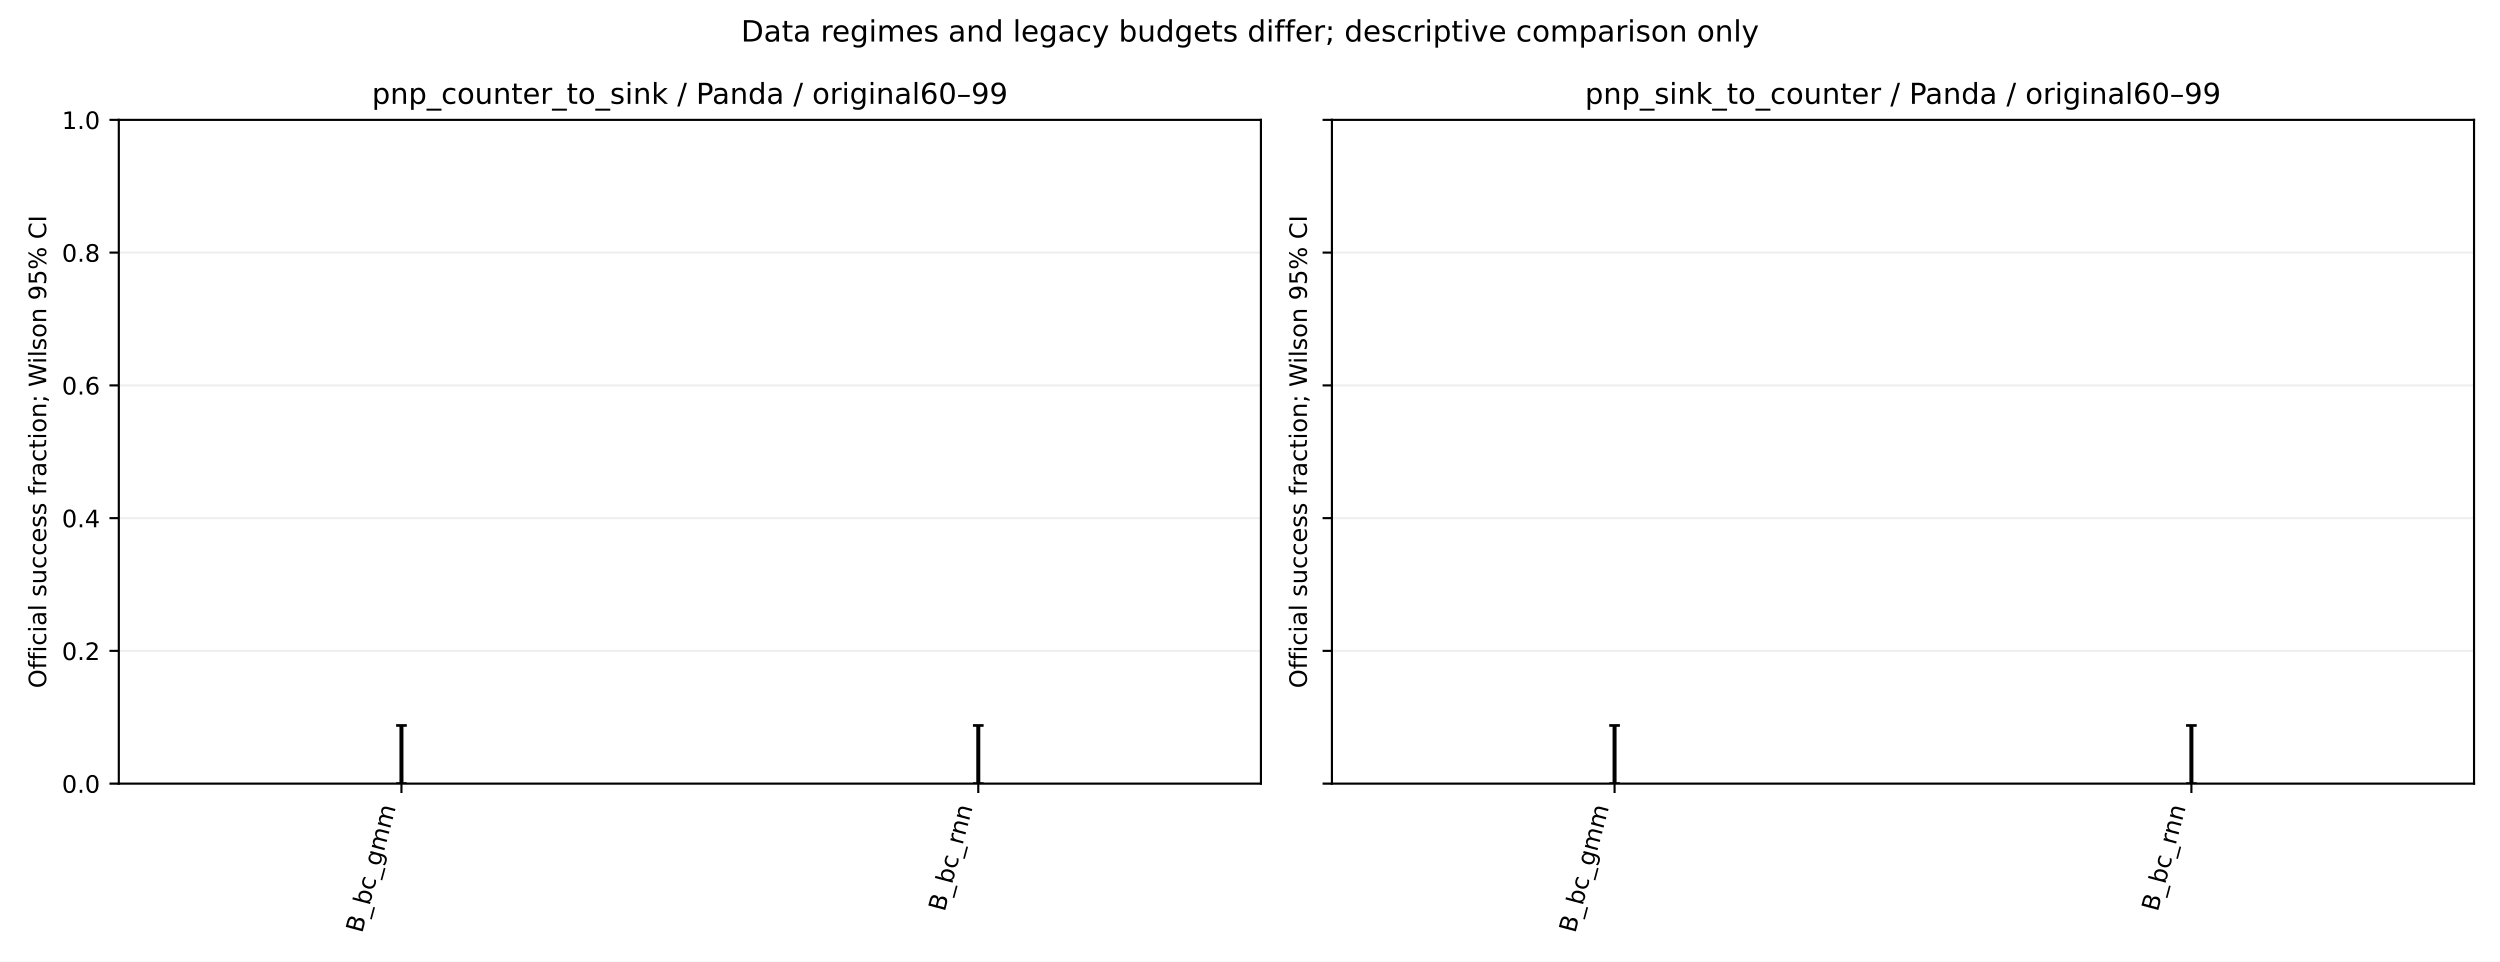
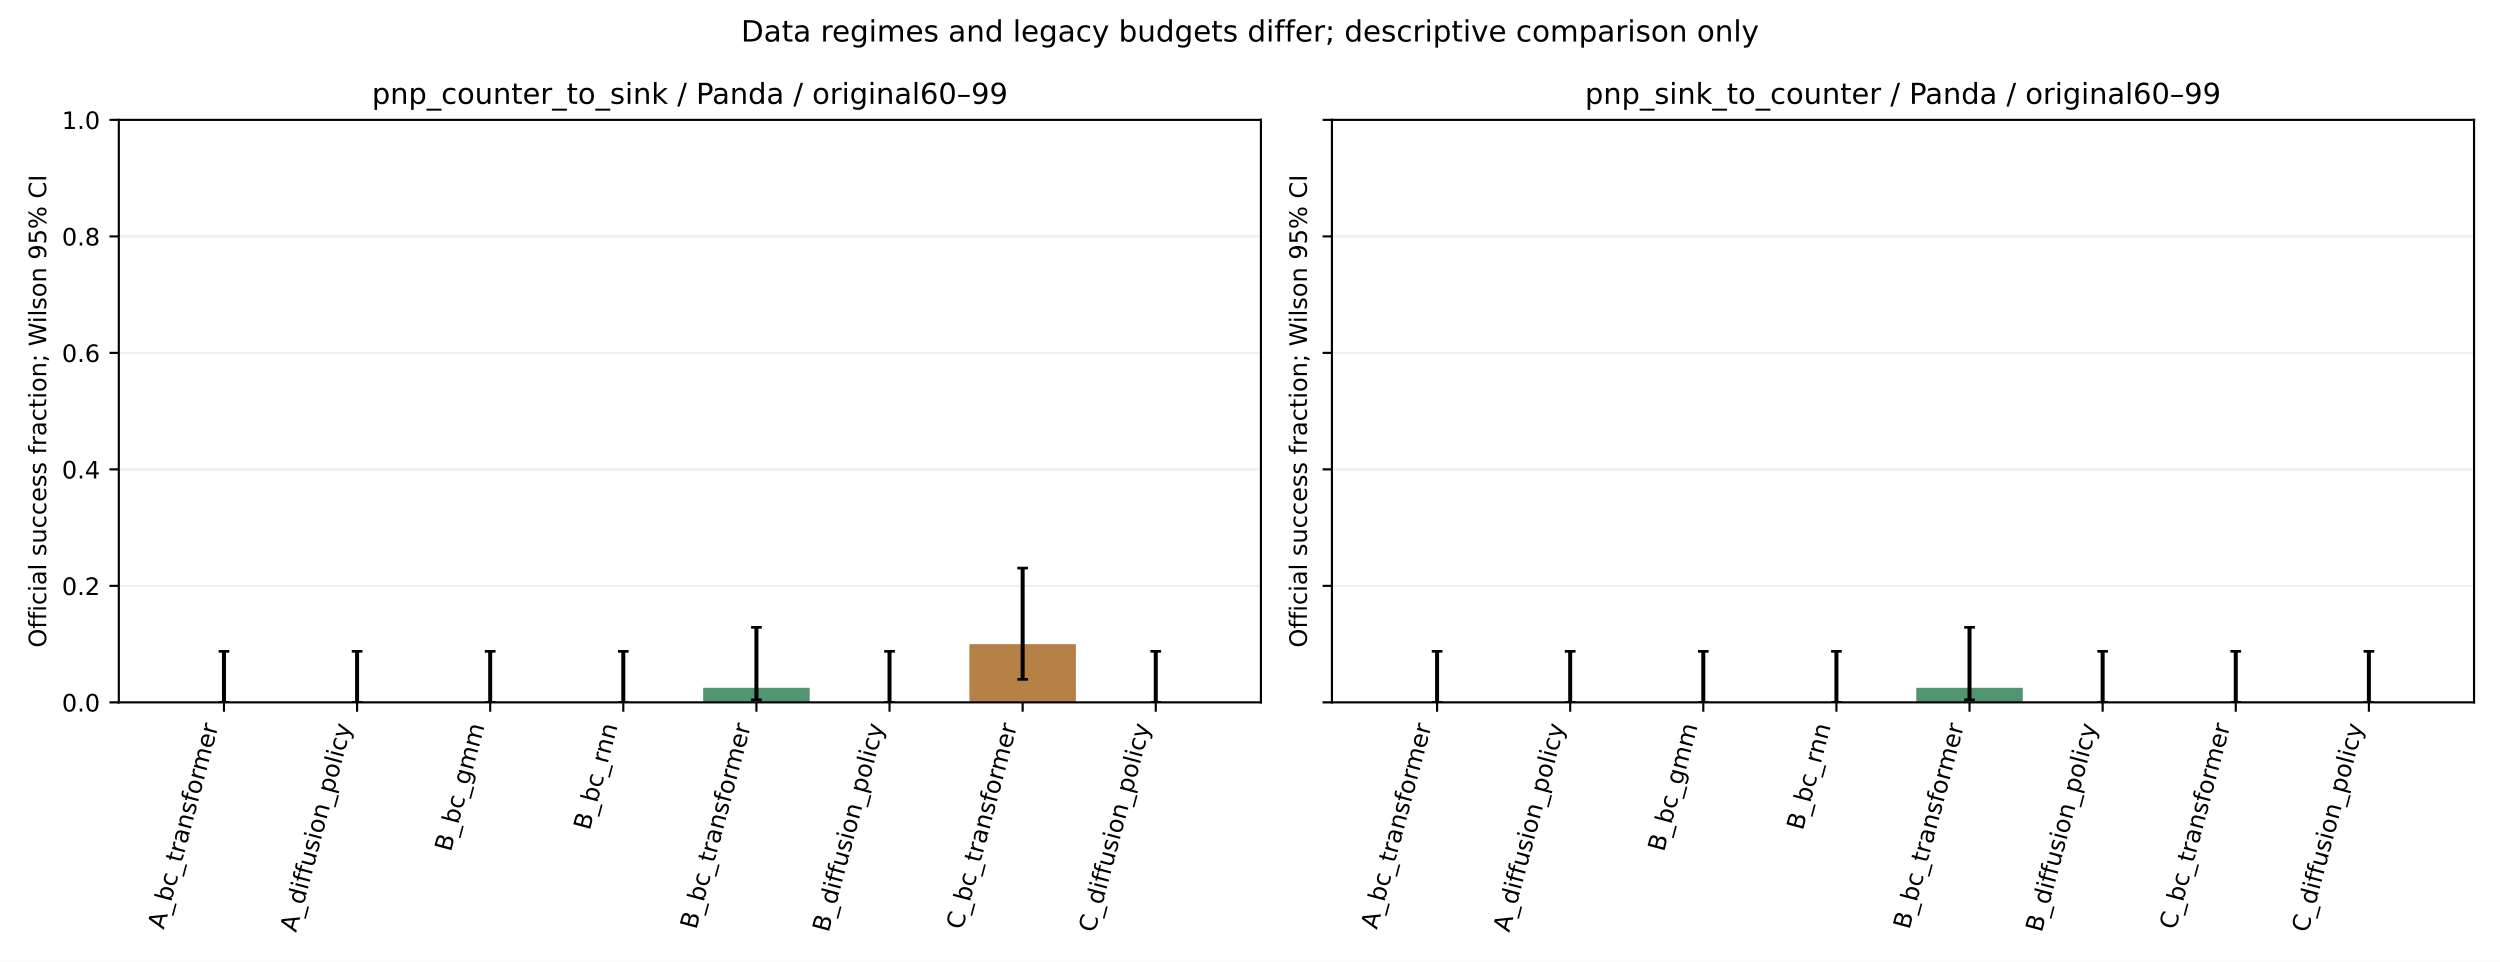
<svg xmlns="http://www.w3.org/2000/svg" xmlns:xlink="http://www.w3.org/1999/xlink" width="936pt" height="360pt" viewBox="0 0 936 360" version="1.1">
  <defs>
    <style type="text/css">*{stroke-linejoin: round; stroke-linecap: butt}</style>
  </defs>
  <g id="figure_1">
    <g id="patch_1">
      <path d="M 0 360 L 936 360 L 936 0 L 0 0 z " style="fill: #ffffff" />
    </g>
    <g id="axes_1">
      <g id="patch_2">
-         <path d="M 44.48 293.392 L 472.09 293.392 L 472.09 44.88 L 44.48 44.88 z " style="fill: #ffffff" />
+         <path d="M 44.48 262.965 L 472.09 262.965 L 472.09 44.88 L 44.48 44.88 z " style="fill: #ffffff" />
      </g>
      <g id="patch_3">
-         <path d="M 63.917 293.392 L 236.689 293.392 L 236.689 293.392 L 63.917 293.392 z " clip-path="url(#pa1ae9e0266)" style="fill: #519470" />
+         <path d="M 63.917 262.965 L 103.787 262.965 L 103.787 262.965 L 63.917 262.965 z " clip-path="url(#pb1fecfa4bf)" style="fill: #5478a3" />
      </g>
      <g id="patch_4">
-         <path d="M 279.881 293.392 L 452.653 293.392 L 452.653 293.392 L 279.881 293.392 z " clip-path="url(#pa1ae9e0266)" style="fill: #519470" />
+         <path d="M 113.755 262.965 L 153.625 262.965 L 153.625 262.965 L 113.755 262.965 z " clip-path="url(#pb1fecfa4bf)" style="fill: #5478a3" />
+       </g>
+       <g id="patch_5">
+         <path d="M 163.593 262.965 L 203.463 262.965 L 203.463 262.965 L 163.593 262.965 z " clip-path="url(#pb1fecfa4bf)" style="fill: #519470" />
+       </g>
+       <g id="patch_6">
+         <path d="M 213.431 262.965 L 253.301 262.965 L 253.301 262.965 L 213.431 262.965 z " clip-path="url(#pb1fecfa4bf)" style="fill: #519470" />
+       </g>
+       <g id="patch_7">
+         <path d="M 263.269 262.965 L 303.139 262.965 L 303.139 257.513 L 263.269 257.513 z " clip-path="url(#pb1fecfa4bf)" style="fill: #519470" />
+       </g>
+       <g id="patch_8">
+         <path d="M 313.107 262.965 L 352.977 262.965 L 352.977 262.965 L 313.107 262.965 z " clip-path="url(#pb1fecfa4bf)" style="fill: #519470" />
+       </g>
+       <g id="patch_9">
+         <path d="M 362.945 262.965 L 402.815 262.965 L 402.815 241.157 L 362.945 241.157 z " clip-path="url(#pb1fecfa4bf)" style="fill: #b58147" />
+       </g>
+       <g id="patch_10">
+         <path d="M 412.783 262.965 L 452.653 262.965 L 452.653 262.965 L 412.783 262.965 z " clip-path="url(#pb1fecfa4bf)" style="fill: #b58147" />
      </g>
      <g id="matplotlib.axis_1">
        <g id="xtick_1">
          <g id="line2d_1">
            <defs>
              <path id="m99c2d67a49" d="M 0 0 L 0 3.5 " style="stroke: #000000; stroke-width: 0.8" />
            </defs>
            <g>
-               <use xlink:href="#m99c2d67a49" x="150.303" y="293.392" style="stroke: #000000; stroke-width: 0.8" />
+               <use xlink:href="#m99c2d67a49" x="83.852" y="262.965" style="stroke: #000000; stroke-width: 0.8" />
            </g>
          </g>
          <g id="text_1">
-             <text style="font-size: 9px; font-family: 'DejaVu Sans', 'Bitstream Vera Sans', 'Computer Modern Sans Serif', 'Lucida Grande', 'Verdana', 'Geneva', 'Lucid', 'Arial', 'Helvetica', 'Avant Garde', sans-serif" transform="translate(135.5491 349.5731) rotate(-75)">B_bc_gmm</text>
+             <text style="font-size: 9px; font-family: 'DejaVu Sans', 'Bitstream Vera Sans', 'Computer Modern Sans Serif', 'Lucida Grande', 'Verdana', 'Geneva', 'Lucid', 'Arial', 'Helvetica', 'Avant Garde', sans-serif" transform="translate(61.31001 348.2134) rotate(-75)">A_bc_transformer</text>
          </g>
        </g>
        <g id="xtick_2">
          <g id="line2d_2">
            <g>
-               <use xlink:href="#m99c2d67a49" x="366.267" y="293.392" style="stroke: #000000; stroke-width: 0.8" />
+               <use xlink:href="#m99c2d67a49" x="133.69" y="262.965" style="stroke: #000000; stroke-width: 0.8" />
            </g>
          </g>
          <g id="text_2">
-             <text style="font-size: 9px; font-family: 'DejaVu Sans', 'Bitstream Vera Sans', 'Computer Modern Sans Serif', 'Lucida Grande', 'Verdana', 'Geneva', 'Lucid', 'Arial', 'Helvetica', 'Avant Garde', sans-serif" transform="translate(353.6612 341.5589) rotate(-75)">B_bc_rnn</text>
+             <text style="font-size: 9px; font-family: 'DejaVu Sans', 'Bitstream Vera Sans', 'Computer Modern Sans Serif', 'Lucida Grande', 'Verdana', 'Geneva', 'Lucid', 'Arial', 'Helvetica', 'Avant Garde', sans-serif" transform="translate(110.8554 349.3055) rotate(-75)">A_diffusion_policy</text>
+           </g>
+         </g>
+         <g id="xtick_3">
+           <g id="line2d_3">
+             <g>
+               <use xlink:href="#m99c2d67a49" x="183.528" y="262.965" style="stroke: #000000; stroke-width: 0.8" />
+             </g>
+           </g>
+           <g id="text_3">
+             <text style="font-size: 9px; font-family: 'DejaVu Sans', 'Bitstream Vera Sans', 'Computer Modern Sans Serif', 'Lucida Grande', 'Verdana', 'Geneva', 'Lucid', 'Arial', 'Helvetica', 'Avant Garde', sans-serif" transform="translate(168.7745 319.1464) rotate(-75)">B_bc_gmm</text>
+           </g>
+         </g>
+         <g id="xtick_4">
+           <g id="line2d_4">
+             <g>
+               <use xlink:href="#m99c2d67a49" x="233.366" y="262.965" style="stroke: #000000; stroke-width: 0.8" />
+             </g>
+           </g>
+           <g id="text_4">
+             <text style="font-size: 9px; font-family: 'DejaVu Sans', 'Bitstream Vera Sans', 'Computer Modern Sans Serif', 'Lucida Grande', 'Verdana', 'Geneva', 'Lucid', 'Arial', 'Helvetica', 'Avant Garde', sans-serif" transform="translate(220.7599 311.1322) rotate(-75)">B_bc_rnn</text>
+           </g>
+         </g>
+         <g id="xtick_5">
+           <g id="line2d_5">
+             <g>
+               <use xlink:href="#m99c2d67a49" x="283.204" y="262.965" style="stroke: #000000; stroke-width: 0.8" />
+             </g>
+           </g>
+           <g id="text_5">
+             <text style="font-size: 9px; font-family: 'DejaVu Sans', 'Bitstream Vera Sans', 'Computer Modern Sans Serif', 'Lucida Grande', 'Verdana', 'Geneva', 'Lucid', 'Arial', 'Helvetica', 'Avant Garde', sans-serif" transform="translate(260.6573 348.231) rotate(-75)">B_bc_transformer</text>
+           </g>
+         </g>
+         <g id="xtick_6">
+           <g id="line2d_6">
+             <g>
+               <use xlink:href="#m99c2d67a49" x="333.042" y="262.965" style="stroke: #000000; stroke-width: 0.8" />
+             </g>
+           </g>
+           <g id="text_6">
+             <text style="font-size: 9px; font-family: 'DejaVu Sans', 'Bitstream Vera Sans', 'Computer Modern Sans Serif', 'Lucida Grande', 'Verdana', 'Geneva', 'Lucid', 'Arial', 'Helvetica', 'Avant Garde', sans-serif" transform="translate(310.2026 349.3231) rotate(-75)">B_diffusion_policy</text>
+           </g>
+         </g>
+         <g id="xtick_7">
+           <g id="line2d_7">
+             <g>
+               <use xlink:href="#m99c2d67a49" x="382.88" y="262.965" style="stroke: #000000; stroke-width: 0.8" />
+             </g>
+           </g>
+           <g id="text_7">
+             <text style="font-size: 9px; font-family: 'DejaVu Sans', 'Bitstream Vera Sans', 'Computer Modern Sans Serif', 'Lucida Grande', 'Verdana', 'Geneva', 'Lucid', 'Arial', 'Helvetica', 'Avant Garde', sans-serif" transform="translate(360.3049 348.337) rotate(-75)">C_bc_transformer</text>
+           </g>
+         </g>
+         <g id="xtick_8">
+           <g id="line2d_8">
+             <g>
+               <use xlink:href="#m99c2d67a49" x="432.718" y="262.965" style="stroke: #000000; stroke-width: 0.8" />
+             </g>
+           </g>
+           <g id="text_8">
+             <text style="font-size: 9px; font-family: 'DejaVu Sans', 'Bitstream Vera Sans', 'Computer Modern Sans Serif', 'Lucida Grande', 'Verdana', 'Geneva', 'Lucid', 'Arial', 'Helvetica', 'Avant Garde', sans-serif" transform="translate(409.8502 349.4291) rotate(-75)">C_diffusion_policy</text>
          </g>
        </g>
      </g>
      <g id="matplotlib.axis_2">
        <g id="ytick_1">
-           <g id="line2d_3">
-             <path d="M 44.48 293.392 L 472.09 293.392 " clip-path="url(#pa1ae9e0266)" style="fill: none; stroke: #b0b0b0; stroke-opacity: 0.2; stroke-width: 0.8; stroke-linecap: square" />
-           </g>
-           <g id="line2d_4">
+           <g id="line2d_9">
+             <path d="M 44.48 262.965 L 472.09 262.965 " clip-path="url(#pb1fecfa4bf)" style="fill: none; stroke: #b0b0b0; stroke-opacity: 0.2; stroke-width: 0.8; stroke-linecap: square" />
+           </g>
+           <g id="line2d_10">
            <defs>
              <path id="mf8e2ccc7bc" d="M 0 0 L -3.5 0 " style="stroke: #000000; stroke-width: 0.8" />
            </defs>
            <g>
-               <use xlink:href="#mf8e2ccc7bc" x="44.48" y="293.392" style="stroke: #000000; stroke-width: 0.8" />
-             </g>
-           </g>
-           <g id="text_3">
-             <text style="font-size: 9px; font-family: 'DejaVu Sans', 'Bitstream Vera Sans', 'Computer Modern Sans Serif', 'Lucida Grande', 'Verdana', 'Geneva', 'Lucid', 'Arial', 'Helvetica', 'Avant Garde', sans-serif; text-anchor: end" x="37.48" y="296.811" transform="rotate(-0 37.48 296.8112)">0.0</text>
+               <use xlink:href="#mf8e2ccc7bc" x="44.48" y="262.965" style="stroke: #000000; stroke-width: 0.8" />
+             </g>
+           </g>
+           <g id="text_9">
+             <text style="font-size: 9px; font-family: 'DejaVu Sans', 'Bitstream Vera Sans', 'Computer Modern Sans Serif', 'Lucida Grande', 'Verdana', 'Geneva', 'Lucid', 'Arial', 'Helvetica', 'Avant Garde', sans-serif; text-anchor: end" x="37.48" y="266.384" transform="rotate(-0 37.48 266.3845)">0.0</text>
          </g>
        </g>
        <g id="ytick_2">
-           <g id="line2d_5">
-             <path d="M 44.48 243.689 L 472.09 243.689 " clip-path="url(#pa1ae9e0266)" style="fill: none; stroke: #b0b0b0; stroke-opacity: 0.2; stroke-width: 0.8; stroke-linecap: square" />
-           </g>
-           <g id="line2d_6">
-             <g>
-               <use xlink:href="#mf8e2ccc7bc" x="44.48" y="243.689" style="stroke: #000000; stroke-width: 0.8" />
-             </g>
-           </g>
-           <g id="text_4">
-             <text style="font-size: 9px; font-family: 'DejaVu Sans', 'Bitstream Vera Sans', 'Computer Modern Sans Serif', 'Lucida Grande', 'Verdana', 'Geneva', 'Lucid', 'Arial', 'Helvetica', 'Avant Garde', sans-serif; text-anchor: end" x="37.48" y="247.109" transform="rotate(-0 37.48 247.1088)">0.2</text>
+           <g id="line2d_11">
+             <path d="M 44.48 219.348 L 472.09 219.348 " clip-path="url(#pb1fecfa4bf)" style="fill: none; stroke: #b0b0b0; stroke-opacity: 0.2; stroke-width: 0.8; stroke-linecap: square" />
+           </g>
+           <g id="line2d_12">
+             <g>
+               <use xlink:href="#mf8e2ccc7bc" x="44.48" y="219.348" style="stroke: #000000; stroke-width: 0.8" />
+             </g>
+           </g>
+           <g id="text_10">
+             <text style="font-size: 9px; font-family: 'DejaVu Sans', 'Bitstream Vera Sans', 'Computer Modern Sans Serif', 'Lucida Grande', 'Verdana', 'Geneva', 'Lucid', 'Arial', 'Helvetica', 'Avant Garde', sans-serif; text-anchor: end" x="37.48" y="222.767" transform="rotate(-0 37.48 222.7675)">0.2</text>
          </g>
        </g>
        <g id="ytick_3">
-           <g id="line2d_7">
-             <path d="M 44.48 193.987 L 472.09 193.987 " clip-path="url(#pa1ae9e0266)" style="fill: none; stroke: #b0b0b0; stroke-opacity: 0.2; stroke-width: 0.8; stroke-linecap: square" />
-           </g>
-           <g id="line2d_8">
-             <g>
-               <use xlink:href="#mf8e2ccc7bc" x="44.48" y="193.987" style="stroke: #000000; stroke-width: 0.8" />
-             </g>
-           </g>
-           <g id="text_5">
-             <text style="font-size: 9px; font-family: 'DejaVu Sans', 'Bitstream Vera Sans', 'Computer Modern Sans Serif', 'Lucida Grande', 'Verdana', 'Geneva', 'Lucid', 'Arial', 'Helvetica', 'Avant Garde', sans-serif; text-anchor: end" x="37.48" y="197.406" transform="rotate(-0 37.48 197.4064)">0.4</text>
+           <g id="line2d_13">
+             <path d="M 44.48 175.731 L 472.09 175.731 " clip-path="url(#pb1fecfa4bf)" style="fill: none; stroke: #b0b0b0; stroke-opacity: 0.2; stroke-width: 0.8; stroke-linecap: square" />
+           </g>
+           <g id="line2d_14">
+             <g>
+               <use xlink:href="#mf8e2ccc7bc" x="44.48" y="175.731" style="stroke: #000000; stroke-width: 0.8" />
+             </g>
+           </g>
+           <g id="text_11">
+             <text style="font-size: 9px; font-family: 'DejaVu Sans', 'Bitstream Vera Sans', 'Computer Modern Sans Serif', 'Lucida Grande', 'Verdana', 'Geneva', 'Lucid', 'Arial', 'Helvetica', 'Avant Garde', sans-serif; text-anchor: end" x="37.48" y="179.15" transform="rotate(-0 37.48 179.1504)">0.4</text>
          </g>
        </g>
        <g id="ytick_4">
-           <g id="line2d_9">
-             <path d="M 44.48 144.285 L 472.09 144.285 " clip-path="url(#pa1ae9e0266)" style="fill: none; stroke: #b0b0b0; stroke-opacity: 0.2; stroke-width: 0.8; stroke-linecap: square" />
-           </g>
-           <g id="line2d_10">
-             <g>
-               <use xlink:href="#mf8e2ccc7bc" x="44.48" y="144.285" style="stroke: #000000; stroke-width: 0.8" />
-             </g>
-           </g>
-           <g id="text_6">
-             <text style="font-size: 9px; font-family: 'DejaVu Sans', 'Bitstream Vera Sans', 'Computer Modern Sans Serif', 'Lucida Grande', 'Verdana', 'Geneva', 'Lucid', 'Arial', 'Helvetica', 'Avant Garde', sans-serif; text-anchor: end" x="37.48" y="147.704" transform="rotate(-0 37.48 147.704)">0.6</text>
+           <g id="line2d_15">
+             <path d="M 44.48 132.114 L 472.09 132.114 " clip-path="url(#pb1fecfa4bf)" style="fill: none; stroke: #b0b0b0; stroke-opacity: 0.2; stroke-width: 0.8; stroke-linecap: square" />
+           </g>
+           <g id="line2d_16">
+             <g>
+               <use xlink:href="#mf8e2ccc7bc" x="44.48" y="132.114" style="stroke: #000000; stroke-width: 0.8" />
+             </g>
+           </g>
+           <g id="text_12">
+             <text style="font-size: 9px; font-family: 'DejaVu Sans', 'Bitstream Vera Sans', 'Computer Modern Sans Serif', 'Lucida Grande', 'Verdana', 'Geneva', 'Lucid', 'Arial', 'Helvetica', 'Avant Garde', sans-serif; text-anchor: end" x="37.48" y="135.533" transform="rotate(-0 37.48 135.5334)">0.6</text>
          </g>
        </g>
        <g id="ytick_5">
-           <g id="line2d_11">
-             <path d="M 44.48 94.582 L 472.09 94.582 " clip-path="url(#pa1ae9e0266)" style="fill: none; stroke: #b0b0b0; stroke-opacity: 0.2; stroke-width: 0.8; stroke-linecap: square" />
-           </g>
-           <g id="line2d_12">
-             <g>
-               <use xlink:href="#mf8e2ccc7bc" x="44.48" y="94.582" style="stroke: #000000; stroke-width: 0.8" />
-             </g>
-           </g>
-           <g id="text_7">
-             <text style="font-size: 9px; font-family: 'DejaVu Sans', 'Bitstream Vera Sans', 'Computer Modern Sans Serif', 'Lucida Grande', 'Verdana', 'Geneva', 'Lucid', 'Arial', 'Helvetica', 'Avant Garde', sans-serif; text-anchor: end" x="37.48" y="98.002" transform="rotate(-0 37.48 98.00167)">0.8</text>
+           <g id="line2d_17">
+             <path d="M 44.48 88.497 L 472.09 88.497 " clip-path="url(#pb1fecfa4bf)" style="fill: none; stroke: #b0b0b0; stroke-opacity: 0.2; stroke-width: 0.8; stroke-linecap: square" />
+           </g>
+           <g id="line2d_18">
+             <g>
+               <use xlink:href="#mf8e2ccc7bc" x="44.48" y="88.497" style="stroke: #000000; stroke-width: 0.8" />
+             </g>
+           </g>
+           <g id="text_13">
+             <text style="font-size: 9px; font-family: 'DejaVu Sans', 'Bitstream Vera Sans', 'Computer Modern Sans Serif', 'Lucida Grande', 'Verdana', 'Geneva', 'Lucid', 'Arial', 'Helvetica', 'Avant Garde', sans-serif; text-anchor: end" x="37.48" y="91.916" transform="rotate(-0 37.48 91.91634)">0.8</text>
          </g>
        </g>
        <g id="ytick_6">
-           <g id="line2d_13">
-             <path d="M 44.48 44.88 L 472.09 44.88 " clip-path="url(#pa1ae9e0266)" style="fill: none; stroke: #b0b0b0; stroke-opacity: 0.2; stroke-width: 0.8; stroke-linecap: square" />
-           </g>
-           <g id="line2d_14">
+           <g id="line2d_19">
+             <path d="M 44.48 44.88 L 472.09 44.88 " clip-path="url(#pb1fecfa4bf)" style="fill: none; stroke: #b0b0b0; stroke-opacity: 0.2; stroke-width: 0.8; stroke-linecap: square" />
+           </g>
+           <g id="line2d_20">
            <g>
              <use xlink:href="#mf8e2ccc7bc" x="44.48" y="44.88" style="stroke: #000000; stroke-width: 0.8" />
            </g>
          </g>
-           <g id="text_8">
+           <g id="text_14">
            <text style="font-size: 9px; font-family: 'DejaVu Sans', 'Bitstream Vera Sans', 'Computer Modern Sans Serif', 'Lucida Grande', 'Verdana', 'Geneva', 'Lucid', 'Arial', 'Helvetica', 'Avant Garde', sans-serif; text-anchor: end" x="37.48" y="48.299" transform="rotate(-0 37.48 48.2993)">1.0</text>
          </g>
        </g>
-         <g id="text_9">
-           <text style="font-size: 9px; font-family: 'DejaVu Sans', 'Bitstream Vera Sans', 'Computer Modern Sans Serif', 'Lucida Grande', 'Verdana', 'Geneva', 'Lucid', 'Arial', 'Helvetica', 'Avant Garde', sans-serif; text-anchor: middle" x="17.295" y="169.136" transform="rotate(-90 17.29547 169.1359)">Official success fraction; Wilson 95% CI</text>
+         <g id="text_15">
+           <text style="font-size: 9px; font-family: 'DejaVu Sans', 'Bitstream Vera Sans', 'Computer Modern Sans Serif', 'Lucida Grande', 'Verdana', 'Geneva', 'Lucid', 'Arial', 'Helvetica', 'Avant Garde', sans-serif; text-anchor: middle" x="17.295" y="153.923" transform="rotate(-90 17.29547 153.9226)">Official success fraction; Wilson 95% CI</text>
        </g>
      </g>
      <g id="LineCollection_1">
-         <path d="M 150.303 293.392 L 150.303 271.617 " clip-path="url(#pa1ae9e0266)" style="fill: none; stroke: #000000; stroke-width: 1.5" />
-         <path d="M 366.267 293.392 L 366.267 271.617 " clip-path="url(#pa1ae9e0266)" style="fill: none; stroke: #000000; stroke-width: 1.5" />
-       </g>
-       <g id="line2d_15">
+         <path d="M 83.852 262.965 L 83.852 243.856 " clip-path="url(#pb1fecfa4bf)" style="fill: none; stroke: #000000; stroke-width: 1.5" />
+         <path d="M 133.69 262.965 L 133.69 243.856 " clip-path="url(#pb1fecfa4bf)" style="fill: none; stroke: #000000; stroke-width: 1.5" />
+         <path d="M 183.528 262.965 L 183.528 243.856 " clip-path="url(#pb1fecfa4bf)" style="fill: none; stroke: #000000; stroke-width: 1.5" />
+         <path d="M 233.366 262.965 L 233.366 243.856 " clip-path="url(#pb1fecfa4bf)" style="fill: none; stroke: #000000; stroke-width: 1.5" />
+         <path d="M 283.204 262 L 283.204 234.873 " clip-path="url(#pb1fecfa4bf)" style="fill: none; stroke: #000000; stroke-width: 1.5" />
+         <path d="M 333.042 262.965 L 333.042 243.856 " clip-path="url(#pb1fecfa4bf)" style="fill: none; stroke: #000000; stroke-width: 1.5" />
+         <path d="M 382.88 254.333 L 382.88 212.693 " clip-path="url(#pb1fecfa4bf)" style="fill: none; stroke: #000000; stroke-width: 1.5" />
+         <path d="M 432.718 262.965 L 432.718 243.856 " clip-path="url(#pb1fecfa4bf)" style="fill: none; stroke: #000000; stroke-width: 1.5" />
+       </g>
+       <g id="line2d_21">
        <defs>
          <path id="m9f6078002f" d="M 2 0 L -2 -0 " style="stroke: #000000" />
        </defs>
-         <g clip-path="url(#pa1ae9e0266)">
-           <use xlink:href="#m9f6078002f" x="150.303" y="293.392" style="stroke: #000000" />
-           <use xlink:href="#m9f6078002f" x="366.267" y="293.392" style="stroke: #000000" />
-         </g>
-       </g>
-       <g id="line2d_16">
-         <g clip-path="url(#pa1ae9e0266)">
-           <use xlink:href="#m9f6078002f" x="150.303" y="271.617" style="stroke: #000000" />
-           <use xlink:href="#m9f6078002f" x="366.267" y="271.617" style="stroke: #000000" />
-         </g>
-       </g>
-       <g id="patch_5">
-         <path d="M 44.48 293.392 L 44.48 44.88 " style="fill: none; stroke: #000000; stroke-width: 0.8; stroke-linejoin: miter; stroke-linecap: square" />
-       </g>
-       <g id="patch_6">
-         <path d="M 472.09 293.392 L 472.09 44.88 " style="fill: none; stroke: #000000; stroke-width: 0.8; stroke-linejoin: miter; stroke-linecap: square" />
-       </g>
-       <g id="patch_7">
-         <path d="M 44.48 293.392 L 472.09 293.392 " style="fill: none; stroke: #000000; stroke-width: 0.8; stroke-linejoin: miter; stroke-linecap: square" />
-       </g>
-       <g id="patch_8">
+         <g clip-path="url(#pb1fecfa4bf)">
+           <use xlink:href="#m9f6078002f" x="83.852" y="262.965" style="stroke: #000000" />
+           <use xlink:href="#m9f6078002f" x="133.69" y="262.965" style="stroke: #000000" />
+           <use xlink:href="#m9f6078002f" x="183.528" y="262.965" style="stroke: #000000" />
+           <use xlink:href="#m9f6078002f" x="233.366" y="262.965" style="stroke: #000000" />
+           <use xlink:href="#m9f6078002f" x="283.204" y="262" style="stroke: #000000" />
+           <use xlink:href="#m9f6078002f" x="333.042" y="262.965" style="stroke: #000000" />
+           <use xlink:href="#m9f6078002f" x="382.88" y="254.333" style="stroke: #000000" />
+           <use xlink:href="#m9f6078002f" x="432.718" y="262.965" style="stroke: #000000" />
+         </g>
+       </g>
+       <g id="line2d_22">
+         <g clip-path="url(#pb1fecfa4bf)">
+           <use xlink:href="#m9f6078002f" x="83.852" y="243.856" style="stroke: #000000" />
+           <use xlink:href="#m9f6078002f" x="133.69" y="243.856" style="stroke: #000000" />
+           <use xlink:href="#m9f6078002f" x="183.528" y="243.856" style="stroke: #000000" />
+           <use xlink:href="#m9f6078002f" x="233.366" y="243.856" style="stroke: #000000" />
+           <use xlink:href="#m9f6078002f" x="283.204" y="234.873" style="stroke: #000000" />
+           <use xlink:href="#m9f6078002f" x="333.042" y="243.856" style="stroke: #000000" />
+           <use xlink:href="#m9f6078002f" x="382.88" y="212.693" style="stroke: #000000" />
+           <use xlink:href="#m9f6078002f" x="432.718" y="243.856" style="stroke: #000000" />
+         </g>
+       </g>
+       <g id="patch_11">
+         <path d="M 44.48 262.965 L 44.48 44.88 " style="fill: none; stroke: #000000; stroke-width: 0.8; stroke-linejoin: miter; stroke-linecap: square" />
+       </g>
+       <g id="patch_12">
+         <path d="M 472.09 262.965 L 472.09 44.88 " style="fill: none; stroke: #000000; stroke-width: 0.8; stroke-linejoin: miter; stroke-linecap: square" />
+       </g>
+       <g id="patch_13">
+         <path d="M 44.48 262.965 L 472.09 262.965 " style="fill: none; stroke: #000000; stroke-width: 0.8; stroke-linejoin: miter; stroke-linecap: square" />
+       </g>
+       <g id="patch_14">
        <path d="M 44.48 44.88 L 472.09 44.88 " style="fill: none; stroke: #000000; stroke-width: 0.8; stroke-linejoin: miter; stroke-linecap: square" />
      </g>
-       <g id="text_10">
+       <g id="text_16">
        <text style="font-size: 10.8px; font-family: 'DejaVu Sans', 'Bitstream Vera Sans', 'Computer Modern Sans Serif', 'Lucida Grande', 'Verdana', 'Geneva', 'Lucid', 'Arial', 'Helvetica', 'Avant Garde', sans-serif; text-anchor: middle" x="258.285" y="38.88" transform="rotate(-0 258.285 38.88)">pnp_counter_to_sink / Panda / original60–99</text>
      </g>
    </g>
    <g id="axes_2">
-       <g id="patch_9">
-         <path d="M 498.67 293.392 L 926.28 293.392 L 926.28 44.88 L 498.67 44.88 z " style="fill: #ffffff" />
-       </g>
-       <g id="patch_10">
-         <path d="M 518.107 293.392 L 690.879 293.392 L 690.879 293.392 L 518.107 293.392 z " clip-path="url(#p3f7c921962)" style="fill: #519470" />
-       </g>
-       <g id="patch_11">
-         <path d="M 734.071 293.392 L 906.843 293.392 L 906.843 293.392 L 734.071 293.392 z " clip-path="url(#p3f7c921962)" style="fill: #519470" />
+       <g id="patch_15">
+         <path d="M 498.67 262.965 L 926.28 262.965 L 926.28 44.88 L 498.67 44.88 z " style="fill: #ffffff" />
+       </g>
+       <g id="patch_16">
+         <path d="M 518.107 262.965 L 557.977 262.965 L 557.977 262.965 L 518.107 262.965 z " clip-path="url(#pca4e9590d9)" style="fill: #5478a3" />
+       </g>
+       <g id="patch_17">
+         <path d="M 567.945 262.965 L 607.815 262.965 L 607.815 262.965 L 567.945 262.965 z " clip-path="url(#pca4e9590d9)" style="fill: #5478a3" />
+       </g>
+       <g id="patch_18">
+         <path d="M 617.783 262.965 L 657.653 262.965 L 657.653 262.965 L 617.783 262.965 z " clip-path="url(#pca4e9590d9)" style="fill: #519470" />
+       </g>
+       <g id="patch_19">
+         <path d="M 667.621 262.965 L 707.491 262.965 L 707.491 262.965 L 667.621 262.965 z " clip-path="url(#pca4e9590d9)" style="fill: #519470" />
+       </g>
+       <g id="patch_20">
+         <path d="M 717.459 262.965 L 757.329 262.965 L 757.329 257.513 L 717.459 257.513 z " clip-path="url(#pca4e9590d9)" style="fill: #519470" />
+       </g>
+       <g id="patch_21">
+         <path d="M 767.297 262.965 L 807.167 262.965 L 807.167 262.965 L 767.297 262.965 z " clip-path="url(#pca4e9590d9)" style="fill: #519470" />
+       </g>
+       <g id="patch_22">
+         <path d="M 817.135 262.965 L 857.005 262.965 L 857.005 262.965 L 817.135 262.965 z " clip-path="url(#pca4e9590d9)" style="fill: #b58147" />
+       </g>
+       <g id="patch_23">
+         <path d="M 866.973 262.965 L 906.843 262.965 L 906.843 262.965 L 866.973 262.965 z " clip-path="url(#pca4e9590d9)" style="fill: #b58147" />
      </g>
      <g id="matplotlib.axis_3">
-         <g id="xtick_3">
-           <g id="line2d_17">
-             <g>
-               <use xlink:href="#m99c2d67a49" x="604.493" y="293.392" style="stroke: #000000; stroke-width: 0.8" />
-             </g>
-           </g>
-           <g id="text_11">
-             <text style="font-size: 9px; font-family: 'DejaVu Sans', 'Bitstream Vera Sans', 'Computer Modern Sans Serif', 'Lucida Grande', 'Verdana', 'Geneva', 'Lucid', 'Arial', 'Helvetica', 'Avant Garde', sans-serif" transform="translate(589.7391 349.5731) rotate(-75)">B_bc_gmm</text>
-           </g>
-         </g>
-         <g id="xtick_4">
-           <g id="line2d_18">
-             <g>
-               <use xlink:href="#m99c2d67a49" x="820.457" y="293.392" style="stroke: #000000; stroke-width: 0.8" />
-             </g>
-           </g>
-           <g id="text_12">
-             <text style="font-size: 9px; font-family: 'DejaVu Sans', 'Bitstream Vera Sans', 'Computer Modern Sans Serif', 'Lucida Grande', 'Verdana', 'Geneva', 'Lucid', 'Arial', 'Helvetica', 'Avant Garde', sans-serif" transform="translate(807.8512 341.5589) rotate(-75)">B_bc_rnn</text>
+         <g id="xtick_9">
+           <g id="line2d_23">
+             <g>
+               <use xlink:href="#m99c2d67a49" x="538.042" y="262.965" style="stroke: #000000; stroke-width: 0.8" />
+             </g>
+           </g>
+           <g id="text_17">
+             <text style="font-size: 9px; font-family: 'DejaVu Sans', 'Bitstream Vera Sans', 'Computer Modern Sans Serif', 'Lucida Grande', 'Verdana', 'Geneva', 'Lucid', 'Arial', 'Helvetica', 'Avant Garde', sans-serif" transform="translate(515.5 348.2134) rotate(-75)">A_bc_transformer</text>
+           </g>
+         </g>
+         <g id="xtick_10">
+           <g id="line2d_24">
+             <g>
+               <use xlink:href="#m99c2d67a49" x="587.88" y="262.965" style="stroke: #000000; stroke-width: 0.8" />
+             </g>
+           </g>
+           <g id="text_18">
+             <text style="font-size: 9px; font-family: 'DejaVu Sans', 'Bitstream Vera Sans', 'Computer Modern Sans Serif', 'Lucida Grande', 'Verdana', 'Geneva', 'Lucid', 'Arial', 'Helvetica', 'Avant Garde', sans-serif" transform="translate(565.0454 349.3055) rotate(-75)">A_diffusion_policy</text>
+           </g>
+         </g>
+         <g id="xtick_11">
+           <g id="line2d_25">
+             <g>
+               <use xlink:href="#m99c2d67a49" x="637.718" y="262.965" style="stroke: #000000; stroke-width: 0.8" />
+             </g>
+           </g>
+           <g id="text_19">
+             <text style="font-size: 9px; font-family: 'DejaVu Sans', 'Bitstream Vera Sans', 'Computer Modern Sans Serif', 'Lucida Grande', 'Verdana', 'Geneva', 'Lucid', 'Arial', 'Helvetica', 'Avant Garde', sans-serif" transform="translate(622.9645 319.1464) rotate(-75)">B_bc_gmm</text>
+           </g>
+         </g>
+         <g id="xtick_12">
+           <g id="line2d_26">
+             <g>
+               <use xlink:href="#m99c2d67a49" x="687.556" y="262.965" style="stroke: #000000; stroke-width: 0.8" />
+             </g>
+           </g>
+           <g id="text_20">
+             <text style="font-size: 9px; font-family: 'DejaVu Sans', 'Bitstream Vera Sans', 'Computer Modern Sans Serif', 'Lucida Grande', 'Verdana', 'Geneva', 'Lucid', 'Arial', 'Helvetica', 'Avant Garde', sans-serif" transform="translate(674.9499 311.1322) rotate(-75)">B_bc_rnn</text>
+           </g>
+         </g>
+         <g id="xtick_13">
+           <g id="line2d_27">
+             <g>
+               <use xlink:href="#m99c2d67a49" x="737.394" y="262.965" style="stroke: #000000; stroke-width: 0.8" />
+             </g>
+           </g>
+           <g id="text_21">
+             <text style="font-size: 9px; font-family: 'DejaVu Sans', 'Bitstream Vera Sans', 'Computer Modern Sans Serif', 'Lucida Grande', 'Verdana', 'Geneva', 'Lucid', 'Arial', 'Helvetica', 'Avant Garde', sans-serif" transform="translate(714.8473 348.231) rotate(-75)">B_bc_transformer</text>
+           </g>
+         </g>
+         <g id="xtick_14">
+           <g id="line2d_28">
+             <g>
+               <use xlink:href="#m99c2d67a49" x="787.232" y="262.965" style="stroke: #000000; stroke-width: 0.8" />
+             </g>
+           </g>
+           <g id="text_22">
+             <text style="font-size: 9px; font-family: 'DejaVu Sans', 'Bitstream Vera Sans', 'Computer Modern Sans Serif', 'Lucida Grande', 'Verdana', 'Geneva', 'Lucid', 'Arial', 'Helvetica', 'Avant Garde', sans-serif" transform="translate(764.3926 349.3231) rotate(-75)">B_diffusion_policy</text>
+           </g>
+         </g>
+         <g id="xtick_15">
+           <g id="line2d_29">
+             <g>
+               <use xlink:href="#m99c2d67a49" x="837.07" y="262.965" style="stroke: #000000; stroke-width: 0.8" />
+             </g>
+           </g>
+           <g id="text_23">
+             <text style="font-size: 9px; font-family: 'DejaVu Sans', 'Bitstream Vera Sans', 'Computer Modern Sans Serif', 'Lucida Grande', 'Verdana', 'Geneva', 'Lucid', 'Arial', 'Helvetica', 'Avant Garde', sans-serif" transform="translate(814.4949 348.337) rotate(-75)">C_bc_transformer</text>
+           </g>
+         </g>
+         <g id="xtick_16">
+           <g id="line2d_30">
+             <g>
+               <use xlink:href="#m99c2d67a49" x="886.908" y="262.965" style="stroke: #000000; stroke-width: 0.8" />
+             </g>
+           </g>
+           <g id="text_24">
+             <text style="font-size: 9px; font-family: 'DejaVu Sans', 'Bitstream Vera Sans', 'Computer Modern Sans Serif', 'Lucida Grande', 'Verdana', 'Geneva', 'Lucid', 'Arial', 'Helvetica', 'Avant Garde', sans-serif" transform="translate(864.0402 349.4291) rotate(-75)">C_diffusion_policy</text>
          </g>
        </g>
      </g>
      <g id="matplotlib.axis_4">
        <g id="ytick_7">
-           <g id="line2d_19">
-             <path d="M 498.67 293.392 L 926.28 293.392 " clip-path="url(#p3f7c921962)" style="fill: none; stroke: #b0b0b0; stroke-opacity: 0.2; stroke-width: 0.8; stroke-linecap: square" />
-           </g>
-           <g id="line2d_20">
-             <g>
-               <use xlink:href="#mf8e2ccc7bc" x="498.67" y="293.392" style="stroke: #000000; stroke-width: 0.8" />
+           <g id="line2d_31">
+             <path d="M 498.67 262.965 L 926.28 262.965 " clip-path="url(#pca4e9590d9)" style="fill: none; stroke: #b0b0b0; stroke-opacity: 0.2; stroke-width: 0.8; stroke-linecap: square" />
+           </g>
+           <g id="line2d_32">
+             <g>
+               <use xlink:href="#mf8e2ccc7bc" x="498.67" y="262.965" style="stroke: #000000; stroke-width: 0.8" />
            </g>
          </g>
        </g>
        <g id="ytick_8">
-           <g id="line2d_21">
-             <path d="M 498.67 243.689 L 926.28 243.689 " clip-path="url(#p3f7c921962)" style="fill: none; stroke: #b0b0b0; stroke-opacity: 0.2; stroke-width: 0.8; stroke-linecap: square" />
-           </g>
-           <g id="line2d_22">
-             <g>
-               <use xlink:href="#mf8e2ccc7bc" x="498.67" y="243.689" style="stroke: #000000; stroke-width: 0.8" />
+           <g id="line2d_33">
+             <path d="M 498.67 219.348 L 926.28 219.348 " clip-path="url(#pca4e9590d9)" style="fill: none; stroke: #b0b0b0; stroke-opacity: 0.2; stroke-width: 0.8; stroke-linecap: square" />
+           </g>
+           <g id="line2d_34">
+             <g>
+               <use xlink:href="#mf8e2ccc7bc" x="498.67" y="219.348" style="stroke: #000000; stroke-width: 0.8" />
            </g>
          </g>
        </g>
        <g id="ytick_9">
-           <g id="line2d_23">
-             <path d="M 498.67 193.987 L 926.28 193.987 " clip-path="url(#p3f7c921962)" style="fill: none; stroke: #b0b0b0; stroke-opacity: 0.2; stroke-width: 0.8; stroke-linecap: square" />
-           </g>
-           <g id="line2d_24">
-             <g>
-               <use xlink:href="#mf8e2ccc7bc" x="498.67" y="193.987" style="stroke: #000000; stroke-width: 0.8" />
+           <g id="line2d_35">
+             <path d="M 498.67 175.731 L 926.28 175.731 " clip-path="url(#pca4e9590d9)" style="fill: none; stroke: #b0b0b0; stroke-opacity: 0.2; stroke-width: 0.8; stroke-linecap: square" />
+           </g>
+           <g id="line2d_36">
+             <g>
+               <use xlink:href="#mf8e2ccc7bc" x="498.67" y="175.731" style="stroke: #000000; stroke-width: 0.8" />
            </g>
          </g>
        </g>
        <g id="ytick_10">
-           <g id="line2d_25">
-             <path d="M 498.67 144.285 L 926.28 144.285 " clip-path="url(#p3f7c921962)" style="fill: none; stroke: #b0b0b0; stroke-opacity: 0.2; stroke-width: 0.8; stroke-linecap: square" />
-           </g>
-           <g id="line2d_26">
-             <g>
-               <use xlink:href="#mf8e2ccc7bc" x="498.67" y="144.285" style="stroke: #000000; stroke-width: 0.8" />
+           <g id="line2d_37">
+             <path d="M 498.67 132.114 L 926.28 132.114 " clip-path="url(#pca4e9590d9)" style="fill: none; stroke: #b0b0b0; stroke-opacity: 0.2; stroke-width: 0.8; stroke-linecap: square" />
+           </g>
+           <g id="line2d_38">
+             <g>
+               <use xlink:href="#mf8e2ccc7bc" x="498.67" y="132.114" style="stroke: #000000; stroke-width: 0.8" />
            </g>
          </g>
        </g>
        <g id="ytick_11">
-           <g id="line2d_27">
-             <path d="M 498.67 94.582 L 926.28 94.582 " clip-path="url(#p3f7c921962)" style="fill: none; stroke: #b0b0b0; stroke-opacity: 0.2; stroke-width: 0.8; stroke-linecap: square" />
-           </g>
-           <g id="line2d_28">
-             <g>
-               <use xlink:href="#mf8e2ccc7bc" x="498.67" y="94.582" style="stroke: #000000; stroke-width: 0.8" />
+           <g id="line2d_39">
+             <path d="M 498.67 88.497 L 926.28 88.497 " clip-path="url(#pca4e9590d9)" style="fill: none; stroke: #b0b0b0; stroke-opacity: 0.2; stroke-width: 0.8; stroke-linecap: square" />
+           </g>
+           <g id="line2d_40">
+             <g>
+               <use xlink:href="#mf8e2ccc7bc" x="498.67" y="88.497" style="stroke: #000000; stroke-width: 0.8" />
            </g>
          </g>
        </g>
        <g id="ytick_12">
-           <g id="line2d_29">
-             <path d="M 498.67 44.88 L 926.28 44.88 " clip-path="url(#p3f7c921962)" style="fill: none; stroke: #b0b0b0; stroke-opacity: 0.2; stroke-width: 0.8; stroke-linecap: square" />
-           </g>
-           <g id="line2d_30">
+           <g id="line2d_41">
+             <path d="M 498.67 44.88 L 926.28 44.88 " clip-path="url(#pca4e9590d9)" style="fill: none; stroke: #b0b0b0; stroke-opacity: 0.2; stroke-width: 0.8; stroke-linecap: square" />
+           </g>
+           <g id="line2d_42">
            <g>
              <use xlink:href="#mf8e2ccc7bc" x="498.67" y="44.88" style="stroke: #000000; stroke-width: 0.8" />
            </g>
          </g>
        </g>
-         <g id="text_13">
-           <text style="font-size: 9px; font-family: 'DejaVu Sans', 'Bitstream Vera Sans', 'Computer Modern Sans Serif', 'Lucida Grande', 'Verdana', 'Geneva', 'Lucid', 'Arial', 'Helvetica', 'Avant Garde', sans-serif; text-anchor: middle" x="489.298" y="169.136" transform="rotate(-90 489.2983 169.1359)">Official success fraction; Wilson 95% CI</text>
+         <g id="text_25">
+           <text style="font-size: 9px; font-family: 'DejaVu Sans', 'Bitstream Vera Sans', 'Computer Modern Sans Serif', 'Lucida Grande', 'Verdana', 'Geneva', 'Lucid', 'Arial', 'Helvetica', 'Avant Garde', sans-serif; text-anchor: middle" x="489.298" y="153.923" transform="rotate(-90 489.2983 153.9226)">Official success fraction; Wilson 95% CI</text>
        </g>
      </g>
      <g id="LineCollection_2">
-         <path d="M 604.493 293.392 L 604.493 271.617 " clip-path="url(#p3f7c921962)" style="fill: none; stroke: #000000; stroke-width: 1.5" />
-         <path d="M 820.457 293.392 L 820.457 271.617 " clip-path="url(#p3f7c921962)" style="fill: none; stroke: #000000; stroke-width: 1.5" />
-       </g>
-       <g id="line2d_31">
-         <g clip-path="url(#p3f7c921962)">
-           <use xlink:href="#m9f6078002f" x="604.493" y="293.392" style="stroke: #000000" />
-           <use xlink:href="#m9f6078002f" x="820.457" y="293.392" style="stroke: #000000" />
-         </g>
-       </g>
-       <g id="line2d_32">
-         <g clip-path="url(#p3f7c921962)">
-           <use xlink:href="#m9f6078002f" x="604.493" y="271.617" style="stroke: #000000" />
-           <use xlink:href="#m9f6078002f" x="820.457" y="271.617" style="stroke: #000000" />
-         </g>
-       </g>
-       <g id="patch_12">
-         <path d="M 498.67 293.392 L 498.67 44.88 " style="fill: none; stroke: #000000; stroke-width: 0.8; stroke-linejoin: miter; stroke-linecap: square" />
-       </g>
-       <g id="patch_13">
-         <path d="M 926.28 293.392 L 926.28 44.88 " style="fill: none; stroke: #000000; stroke-width: 0.8; stroke-linejoin: miter; stroke-linecap: square" />
-       </g>
-       <g id="patch_14">
-         <path d="M 498.67 293.392 L 926.28 293.392 " style="fill: none; stroke: #000000; stroke-width: 0.8; stroke-linejoin: miter; stroke-linecap: square" />
-       </g>
-       <g id="patch_15">
+         <path d="M 538.042 262.965 L 538.042 243.856 " clip-path="url(#pca4e9590d9)" style="fill: none; stroke: #000000; stroke-width: 1.5" />
+         <path d="M 587.88 262.965 L 587.88 243.856 " clip-path="url(#pca4e9590d9)" style="fill: none; stroke: #000000; stroke-width: 1.5" />
+         <path d="M 637.718 262.965 L 637.718 243.856 " clip-path="url(#pca4e9590d9)" style="fill: none; stroke: #000000; stroke-width: 1.5" />
+         <path d="M 687.556 262.965 L 687.556 243.856 " clip-path="url(#pca4e9590d9)" style="fill: none; stroke: #000000; stroke-width: 1.5" />
+         <path d="M 737.394 262 L 737.394 234.873 " clip-path="url(#pca4e9590d9)" style="fill: none; stroke: #000000; stroke-width: 1.5" />
+         <path d="M 787.232 262.965 L 787.232 243.856 " clip-path="url(#pca4e9590d9)" style="fill: none; stroke: #000000; stroke-width: 1.5" />
+         <path d="M 837.07 262.965 L 837.07 243.856 " clip-path="url(#pca4e9590d9)" style="fill: none; stroke: #000000; stroke-width: 1.5" />
+         <path d="M 886.908 262.965 L 886.908 243.856 " clip-path="url(#pca4e9590d9)" style="fill: none; stroke: #000000; stroke-width: 1.5" />
+       </g>
+       <g id="line2d_43">
+         <g clip-path="url(#pca4e9590d9)">
+           <use xlink:href="#m9f6078002f" x="538.042" y="262.965" style="stroke: #000000" />
+           <use xlink:href="#m9f6078002f" x="587.88" y="262.965" style="stroke: #000000" />
+           <use xlink:href="#m9f6078002f" x="637.718" y="262.965" style="stroke: #000000" />
+           <use xlink:href="#m9f6078002f" x="687.556" y="262.965" style="stroke: #000000" />
+           <use xlink:href="#m9f6078002f" x="737.394" y="262" style="stroke: #000000" />
+           <use xlink:href="#m9f6078002f" x="787.232" y="262.965" style="stroke: #000000" />
+           <use xlink:href="#m9f6078002f" x="837.07" y="262.965" style="stroke: #000000" />
+           <use xlink:href="#m9f6078002f" x="886.908" y="262.965" style="stroke: #000000" />
+         </g>
+       </g>
+       <g id="line2d_44">
+         <g clip-path="url(#pca4e9590d9)">
+           <use xlink:href="#m9f6078002f" x="538.042" y="243.856" style="stroke: #000000" />
+           <use xlink:href="#m9f6078002f" x="587.88" y="243.856" style="stroke: #000000" />
+           <use xlink:href="#m9f6078002f" x="637.718" y="243.856" style="stroke: #000000" />
+           <use xlink:href="#m9f6078002f" x="687.556" y="243.856" style="stroke: #000000" />
+           <use xlink:href="#m9f6078002f" x="737.394" y="234.873" style="stroke: #000000" />
+           <use xlink:href="#m9f6078002f" x="787.232" y="243.856" style="stroke: #000000" />
+           <use xlink:href="#m9f6078002f" x="837.07" y="243.856" style="stroke: #000000" />
+           <use xlink:href="#m9f6078002f" x="886.908" y="243.856" style="stroke: #000000" />
+         </g>
+       </g>
+       <g id="patch_24">
+         <path d="M 498.67 262.965 L 498.67 44.88 " style="fill: none; stroke: #000000; stroke-width: 0.8; stroke-linejoin: miter; stroke-linecap: square" />
+       </g>
+       <g id="patch_25">
+         <path d="M 926.28 262.965 L 926.28 44.88 " style="fill: none; stroke: #000000; stroke-width: 0.8; stroke-linejoin: miter; stroke-linecap: square" />
+       </g>
+       <g id="patch_26">
+         <path d="M 498.67 262.965 L 926.28 262.965 " style="fill: none; stroke: #000000; stroke-width: 0.8; stroke-linejoin: miter; stroke-linecap: square" />
+       </g>
+       <g id="patch_27">
        <path d="M 498.67 44.88 L 926.28 44.88 " style="fill: none; stroke: #000000; stroke-width: 0.8; stroke-linejoin: miter; stroke-linecap: square" />
      </g>
-       <g id="text_14">
+       <g id="text_26">
        <text style="font-size: 10.8px; font-family: 'DejaVu Sans', 'Bitstream Vera Sans', 'Computer Modern Sans Serif', 'Lucida Grande', 'Verdana', 'Geneva', 'Lucid', 'Arial', 'Helvetica', 'Avant Garde', sans-serif; text-anchor: middle" x="712.475" y="38.88" transform="rotate(-0 712.475 38.88)">pnp_sink_to_counter / Panda / original60–99</text>
      </g>
    </g>
-     <g id="text_15">
+     <g id="text_27">
      <text style="font-size: 11px; font-family: 'DejaVu Sans', 'Bitstream Vera Sans', 'Computer Modern Sans Serif', 'Lucida Grande', 'Verdana', 'Geneva', 'Lucid', 'Arial', 'Helvetica', 'Avant Garde', sans-serif; text-anchor: middle" x="468" y="15.558" transform="rotate(-0 468 15.55828)">Data regimes and legacy budgets differ; descriptive comparison only</text>
    </g>
  </g>
  <defs>
-     <clipPath id="pa1ae9e0266">
-       <rect x="44.48" y="44.88" width="427.61" height="248.512" />
+     <clipPath id="pb1fecfa4bf">
+       <rect x="44.48" y="44.88" width="427.61" height="218.085" />
    </clipPath>
-     <clipPath id="p3f7c921962">
-       <rect x="498.67" y="44.88" width="427.61" height="248.512" />
+     <clipPath id="pca4e9590d9">
+       <rect x="498.67" y="44.88" width="427.61" height="218.085" />
    </clipPath>
  </defs>
</svg>
